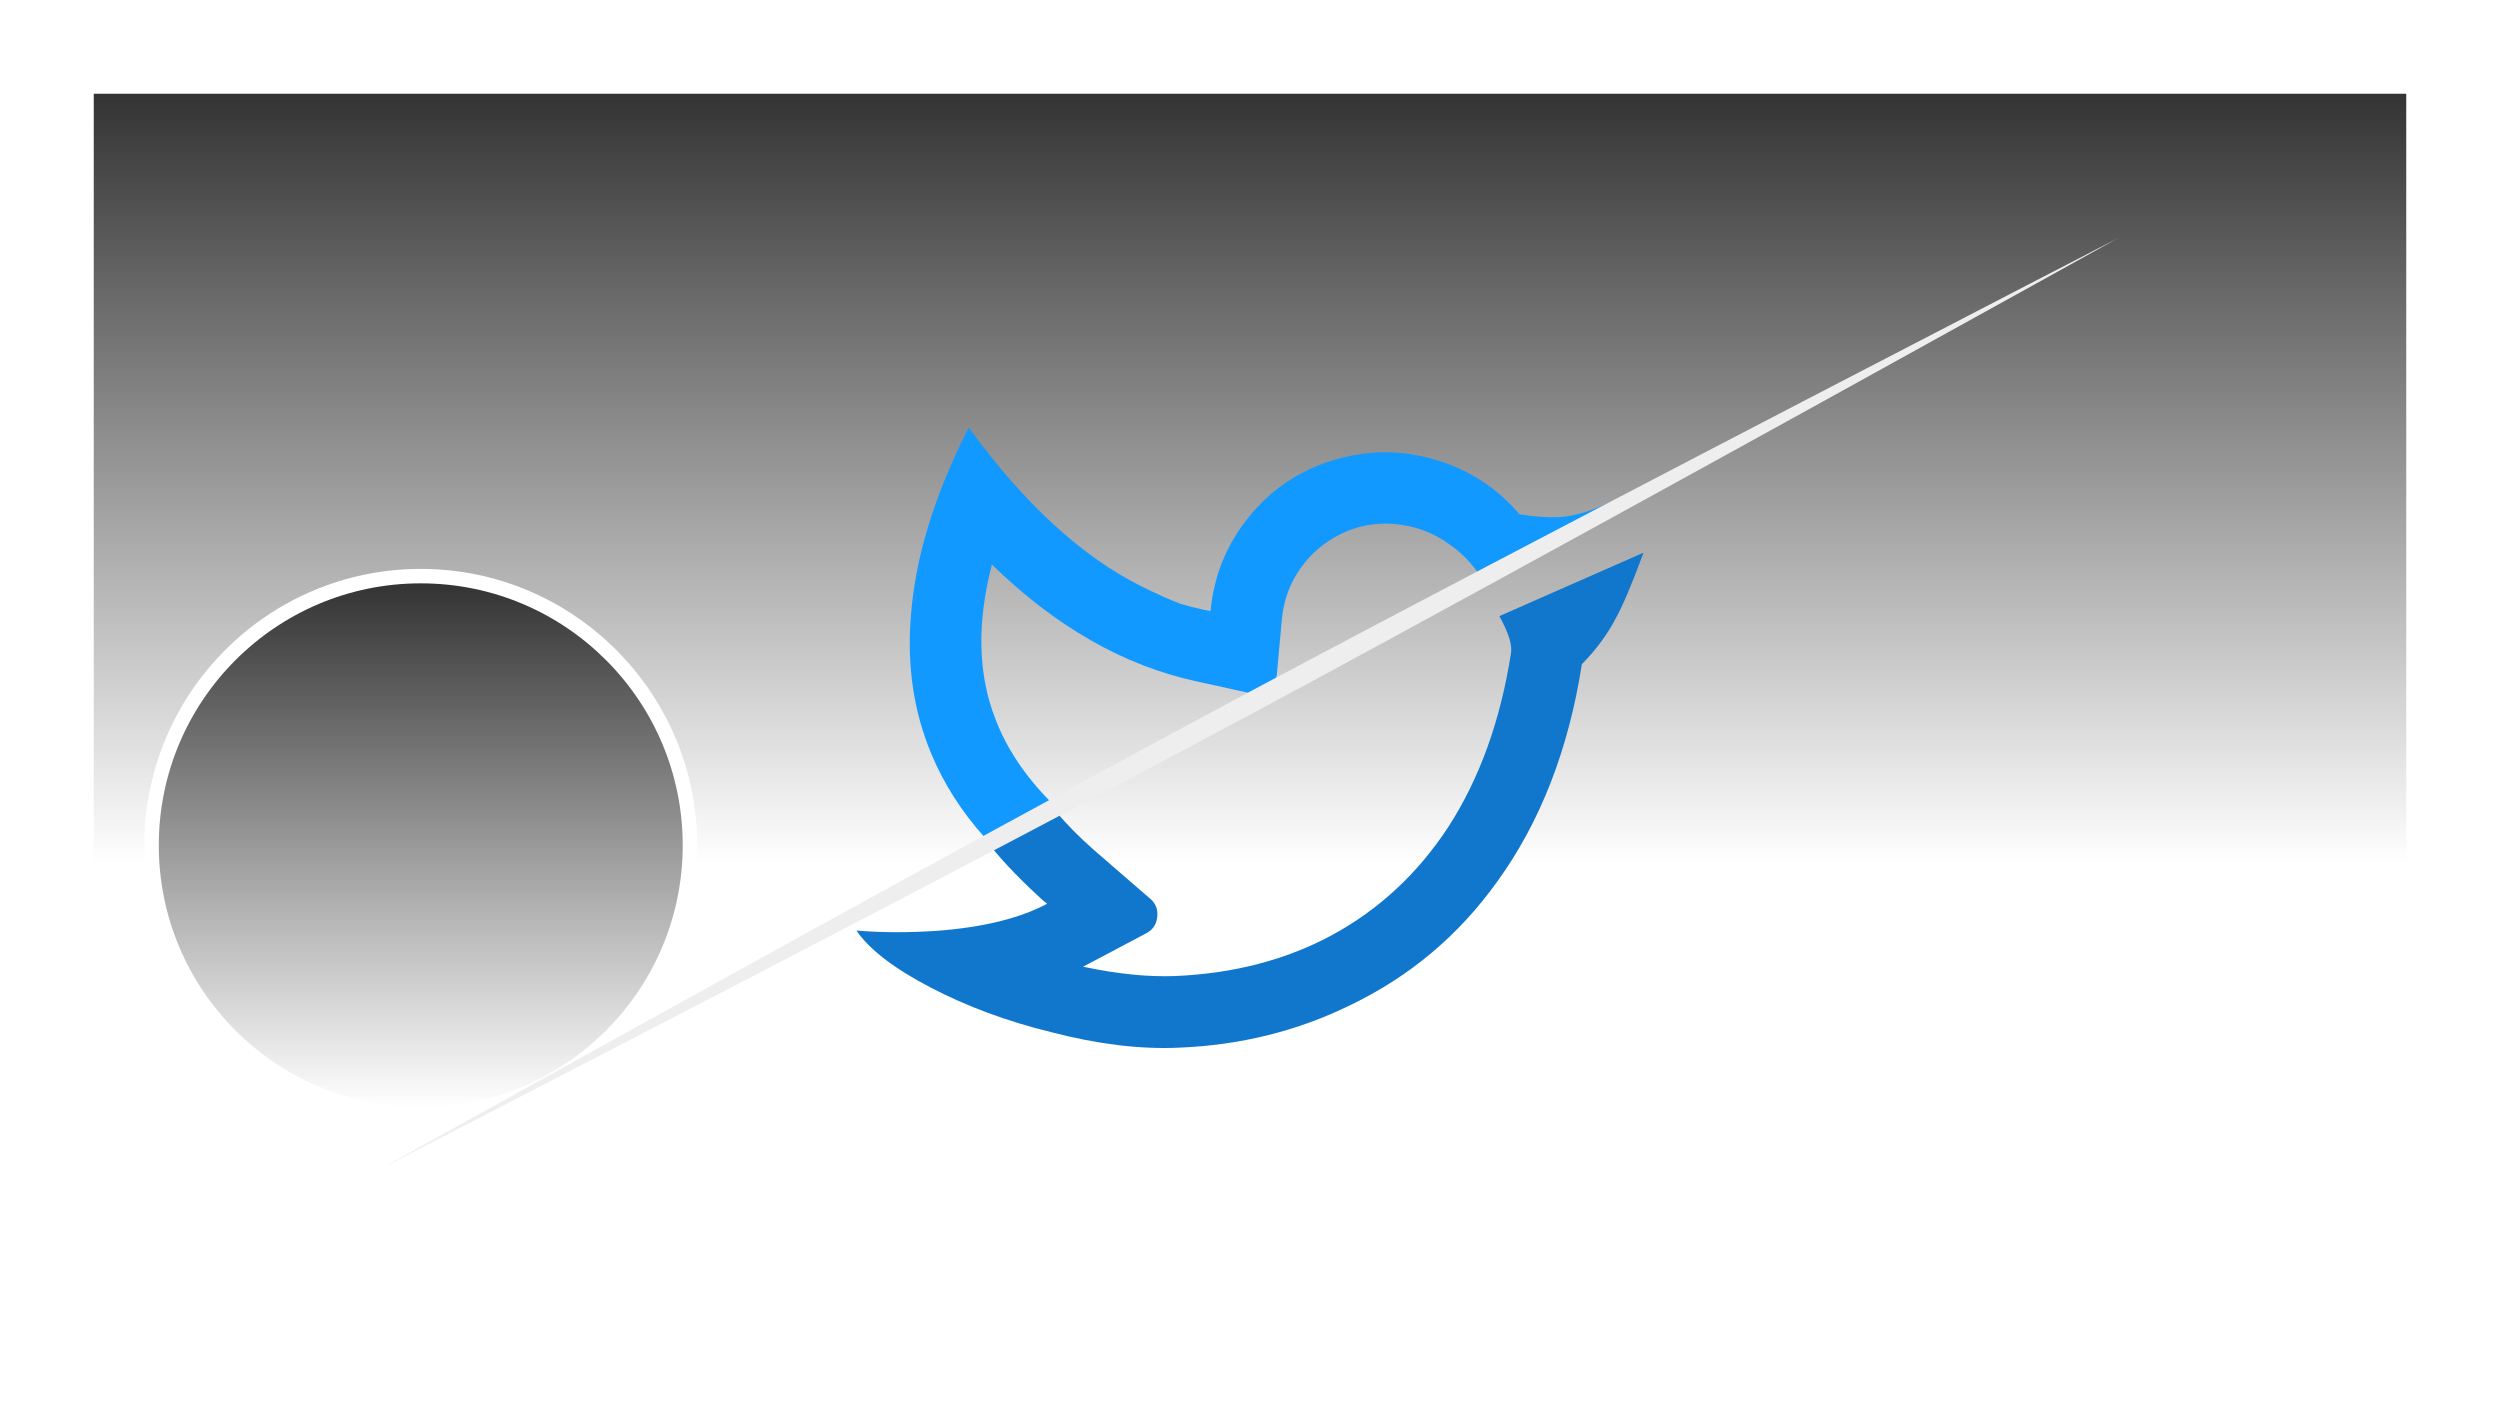
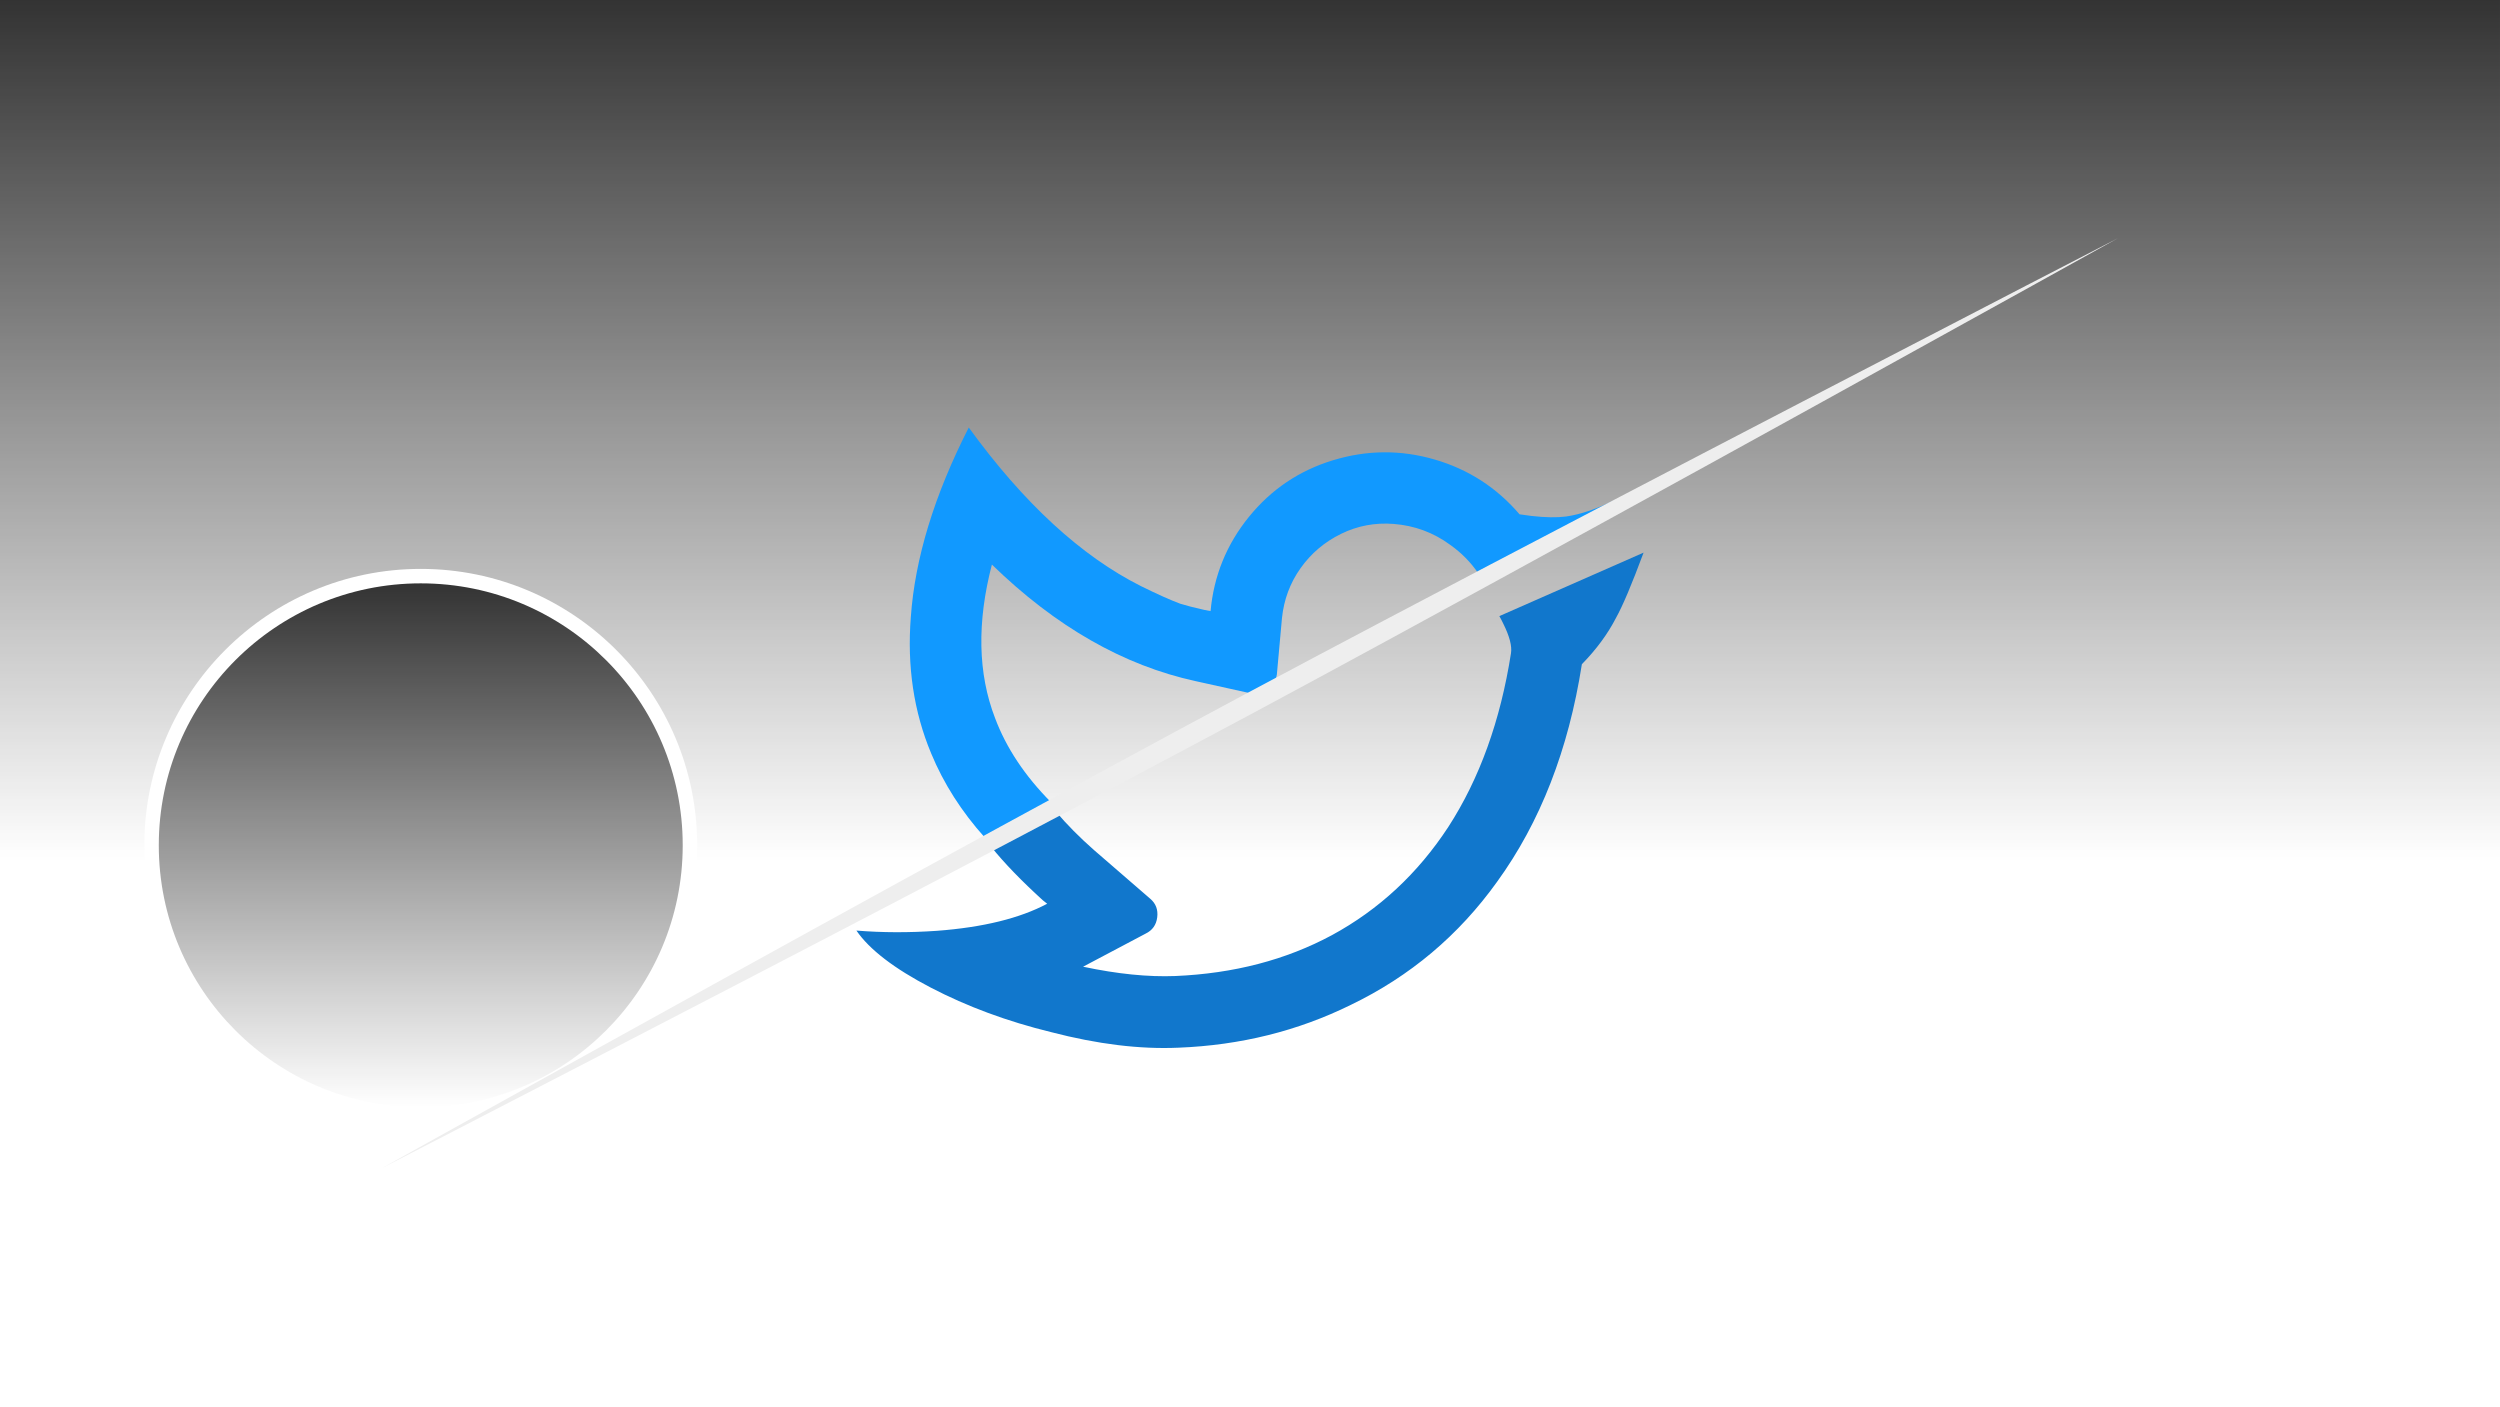
<svg xmlns="http://www.w3.org/2000/svg" width="100%" height="100%" viewBox="0 0 1280 720" version="1.1" xml:space="preserve" style="fill-rule:evenodd;clip-rule:evenodd;stroke-linejoin:round;stroke-miterlimit:2;">
-   <circle cx="215.425" cy="432.8" r="134.125" style="fill:url(#_Linear1);" />
-   <path d="M74.141,441.125l-26.141,0l0,-393.125l1184,0l0,393.125l-875.291,0c0.16,-2.751 0.241,-5.529 0.241,-8.325c0,-78.11 -63.415,-141.525 -141.525,-141.525c-78.11,0 -141.525,63.415 -141.525,141.525c0,2.796 0.081,5.574 0.241,8.325Z" style="fill:url(#_Linear2);" />
-   <path d="M841.512,282.946c-5.994,16.162 -10.71,27.319 -14.149,33.472c-4.263,8.254 -10.079,16.142 -17.448,23.664c-6.839,43.781 -21.313,80.919 -43.421,111.412c-19.645,27.41 -44.607,48.413 -74.887,63.011c-27.113,13.358 -56.502,20.661 -88.166,21.909c-19.714,0.886 -41.476,-1.77 -65.287,-7.967c-22.435,-5.487 -42.989,-13.096 -61.664,-22.827c-18.675,-9.732 -31.342,-19.454 -38.002,-29.167c13.213,1.073 26.959,1.114 41.238,0.123c23.568,-1.77 42.378,-6.389 56.43,-13.858l-2.313,-1.848c-10.848,-9.871 -19.594,-18.919 -26.238,-27.143c-0.758,-0.945 -1.503,-1.895 -2.235,-2.849l35.136,-15.463c5.709,6.729 12.255,13.338 19.641,19.829l28.811,24.943c2.843,2.427 4.022,5.584 3.538,9.473c-0.483,3.89 -2.467,6.677 -5.952,8.363l-32.007,16.929c17.506,3.726 33.24,5.317 47.202,4.772c29.933,-1.272 56.668,-8.246 80.206,-20.923c24.097,-13.086 43.954,-31.542 59.569,-55.368c16.009,-24.756 26.715,-54.429 32.118,-89.019c0.566,-3.628 -0.753,-8.666 -3.958,-15.114c-0.622,-1.316 -1.29,-2.601 -2.006,-3.856l73.844,-32.498Z" style="fill:#17c;fill-rule:nonzero;" />
-   <path d="M504.25,428.848c-11.947,-13.299 -21.115,-27.676 -27.504,-43.129c-8.898,-21.321 -12.367,-44.551 -10.409,-69.691c2.095,-30.041 11.984,-62.421 29.669,-97.141c28.164,38.783 57.608,65.878 88.331,81.287c8.276,4.082 14.92,7.055 19.932,8.919c3.116,0.98 7.208,2.035 12.277,3.167l3.266,0.623c1.652,-18.043 8.183,-34.11 19.594,-48.2c11.412,-14.09 25.795,-23.774 43.15,-29.053c17.355,-5.278 34.676,-5.402 51.965,-0.371c17.288,5.03 31.784,14.386 43.488,28.067l6.195,0.851c7.059,0.795 12.946,0.886 17.659,0.271c7.7,-1.12 16.406,-4.125 26.118,-9.016l-71.117,38.096c-3.8,-5.607 -8.577,-10.457 -14.331,-14.549c-8.593,-6.317 -18.26,-9.894 -28.999,-10.731c-9.519,-0.742 -18.492,0.954 -26.917,5.086c-8.426,4.132 -15.327,9.979 -20.705,17.54c-5.377,7.562 -8.559,16.093 -9.545,25.593l-2.619,28.895c-0.239,1.531 -0.727,2.927 -1.465,4.188l-10.598,5.677c-0.4,-0.049 -0.804,-0.121 -1.212,-0.217l-28.244,-6.252c-36.945,-8.035 -71.738,-27.935 -104.378,-59.7c-7.709,29.603 -7.171,55.798 1.613,78.582c5.694,15.208 15.236,29.568 28.625,43.081l-33.839,18.127Z" style="fill:#19f;fill-rule:nonzero;" />
-   <path d="M195.653,598.027c-0,-0 41.903,-21.539 107.499,-55.528c44.623,-23.122 100.237,-51.914 161.032,-83.699c34.391,-17.98 70.429,-36.922 107.081,-56.31c23.582,-12.475 47.419,-25.129 71.201,-37.887c23.782,-12.758 47.506,-25.622 70.944,-38.367c36.427,-19.808 72.13,-39.373 106.155,-58.037c37.907,-20.795 73.695,-40.512 105.994,-58.339c94.281,-52.038 158.788,-87.887 158.788,-87.887c0,0 -65.584,33.838 -161.141,83.493c-32.737,17.011 -68.979,35.879 -107.294,55.914c-34.389,17.984 -70.459,36.866 -107.131,56.216c-23.595,12.45 -47.449,25.072 -71.247,37.801c-23.797,12.729 -47.539,25.561 -70.99,38.281c-36.447,19.77 -72.183,39.275 -106.205,57.943c-60.145,33 -114.926,63.344 -158.899,87.681c-64.64,35.776 -105.787,58.725 -105.787,58.725Z" style="fill:#eee;" />
+   <g transform="matrix(1.03973,0,0,1.03973,35.5519,-10.1244)">
+     <circle cx="173" cy="426" r="129" style="fill:url(#_Linear1);" />
+   </g>
+   <g transform="matrix(0.925,0,0,0.925,48,48)">
+     <path d="M28.261,425L-51.892,425L-51.892,-51.892L1331.89,-51.892L1331.89,425L333.739,425C333.912,422.026 334,419.023 334,416C334,331.557 265.443,263 181,263C96.557,263 28,331.557 28,416C28,419.023 28.088,422.026 28.261,425Z" style="fill:url(#_Linear2);" />
+   </g>
+   <g transform="matrix(0.988019,0.154332,-0.154332,0.988019,61.4849,-63.6044)">
+     <path d="M824.165,222.016C820.738,238.908 817.8,250.66 815.352,257.27C812.414,266.083 807.885,274.774 801.764,283.343C801.764,327.655 793.196,366.582 776.058,400.122C760.88,430.235 739.458,454.839 711.793,473.935C687.067,491.317 659.157,503.068 628.065,509.189C608.724,513.106 586.813,513.84 562.331,511.392C539.318,509.434 517.835,505.088 497.882,498.356C477.929,491.623 463.914,483.972 455.835,475.404C469.055,474.425 482.642,472.344 496.597,469.161C519.61,463.775 537.482,456.308 550.212,446.76L547.642,445.291C535.401,437.212 525.363,429.623 517.529,422.523C516.634,421.705 515.752,420.882 514.881,420.052L547.21,399.352C553.889,405.119 561.377,410.639 569.676,415.913L601.992,436.11C605.174,438.069 606.827,441.007 606.949,444.924C607.072,448.841 605.542,451.901 602.359,454.105L573.348,475.771C591.22,476.75 607.011,475.893 620.72,473.2C650.099,467.325 675.438,456.308 696.737,440.15C718.526,423.502 735.296,402.203 747.047,376.252C759.043,349.322 765.042,318.352 765.042,283.343C765.042,279.671 762.961,274.897 758.799,269.021C757.981,267.817 757.123,266.65 756.221,265.521L824.165,222.016Z" style="fill:rgb(17,119,204);fill-rule:nonzero;" />
+   </g>
+   <g transform="matrix(0.996979,0.0776719,-0.0776719,0.996979,23.5501,-29.9274)">
+     <path d="M514.881,420.052C501.938,407.722 491.681,394.1 484.111,379.19C473.584,358.625 468.32,335.734 468.32,310.518C468.076,280.405 475.42,247.354 490.354,211.366C521.446,247.844 552.905,272.571 584.732,285.546C593.301,288.974 600.156,291.422 605.297,292.891C608.479,293.625 612.641,294.36 617.783,295.094L621.088,295.461C621.333,277.345 626.596,260.82 636.879,245.886C647.161,230.952 660.748,220.179 677.641,213.569C694.534,206.959 711.793,205.49 729.42,209.163C747.047,212.835 762.226,221.036 774.957,233.767L781.2,234.134C788.299,234.379 794.175,234.012 798.827,233.033C806.416,231.319 814.862,227.646 824.165,222.016L756.221,265.521C751.998,260.225 746.859,255.761 740.804,252.128C731.746,246.498 721.831,243.682 711.059,243.682C701.511,243.682 692.697,246.069 684.618,250.843C676.539,255.617 670.113,261.982 665.339,269.939C660.565,277.896 658.055,286.648 657.811,296.196L657.443,325.207C657.325,326.752 656.946,328.182 656.308,329.496L646.183,335.979C645.781,335.961 645.372,335.92 644.958,335.857L616.314,331.817C578.856,326.676 542.623,309.539 507.614,280.405C502.228,310.518 504.798,336.591 515.326,358.625C522.183,373.344 532.812,386.92 547.21,399.352L514.881,420.052Z" style="fill:rgb(17,153,255);fill-rule:nonzero;" />
+   </g>
+   <g transform="matrix(0.86859,0.0676694,-0.0676694,0.86859,135.678,6.11945)">
+     <path d="M121.402,672C121.402,672 167.433,643.616 239.468,598.873C288.471,568.435 349.545,530.529 416.283,488.736C454.035,465.095 493.586,440.206 533.8,414.751C559.674,398.373 585.823,381.767 611.9,365.048C637.978,348.328 663.98,331.491 689.664,314.818C729.584,288.903 768.696,263.331 805.968,238.939C847.494,211.763 886.689,186.009 922.061,162.729C1025.31,94.775 1095.93,48 1095.93,48C1095.93,48 1023.9,92.569 918.976,157.911C883.031,180.296 843.239,205.118 801.181,231.462C763.43,255.107 723.838,279.93 683.597,305.343C657.706,321.693 631.534,338.264 605.436,354.952C579.339,371.641 553.314,388.442 527.612,405.088C487.666,430.961 448.511,456.468 411.242,480.863C345.358,523.989 285.374,563.597 237.224,595.367C166.443,642.07 121.402,672 121.402,672Z" style="fill:rgb(238,238,238);" />
+   </g>
  <defs>
-     <linearGradient id="_Linear1" x1="0" y1="0" x2="1" y2="0" gradientUnits="userSpaceOnUse" gradientTransform="matrix(1.64256e-14,268.25,-268.25,1.64256e-14,215.425,298.675)">
-       <stop offset="0" style="stop-color:#333;stop-opacity:1" />
-       <stop offset="1" style="stop-color:#333;stop-opacity:0" />
+     <linearGradient id="_Linear1" x1="0" y1="0" x2="1" y2="0" gradientUnits="userSpaceOnUse" gradientTransform="matrix(1.57979e-14,258,-258,1.57979e-14,173,297)">
+       <stop offset="0" style="stop-color:rgb(51,51,51);stop-opacity:1" />
+       <stop offset="1" style="stop-color:rgb(51,51,51);stop-opacity:0" />
    </linearGradient>
-     <linearGradient id="_Linear2" x1="0" y1="0" x2="1" y2="0" gradientUnits="userSpaceOnUse" gradientTransform="matrix(2.4072e-14,393.125,-393.125,2.4072e-14,48,48)">
-       <stop offset="0" style="stop-color:#333;stop-opacity:1" />
-       <stop offset="1" style="stop-color:#333;stop-opacity:0" />
+     <linearGradient id="_Linear2" x1="0" y1="0" x2="1" y2="0" gradientUnits="userSpaceOnUse" gradientTransform="matrix(2.92012e-14,476.892,-476.892,2.92012e-14,0,-51.8919)">
+       <stop offset="0" style="stop-color:rgb(51,51,51);stop-opacity:1" />
+       <stop offset="1" style="stop-color:rgb(51,51,51);stop-opacity:0" />
    </linearGradient>
  </defs>
</svg>
